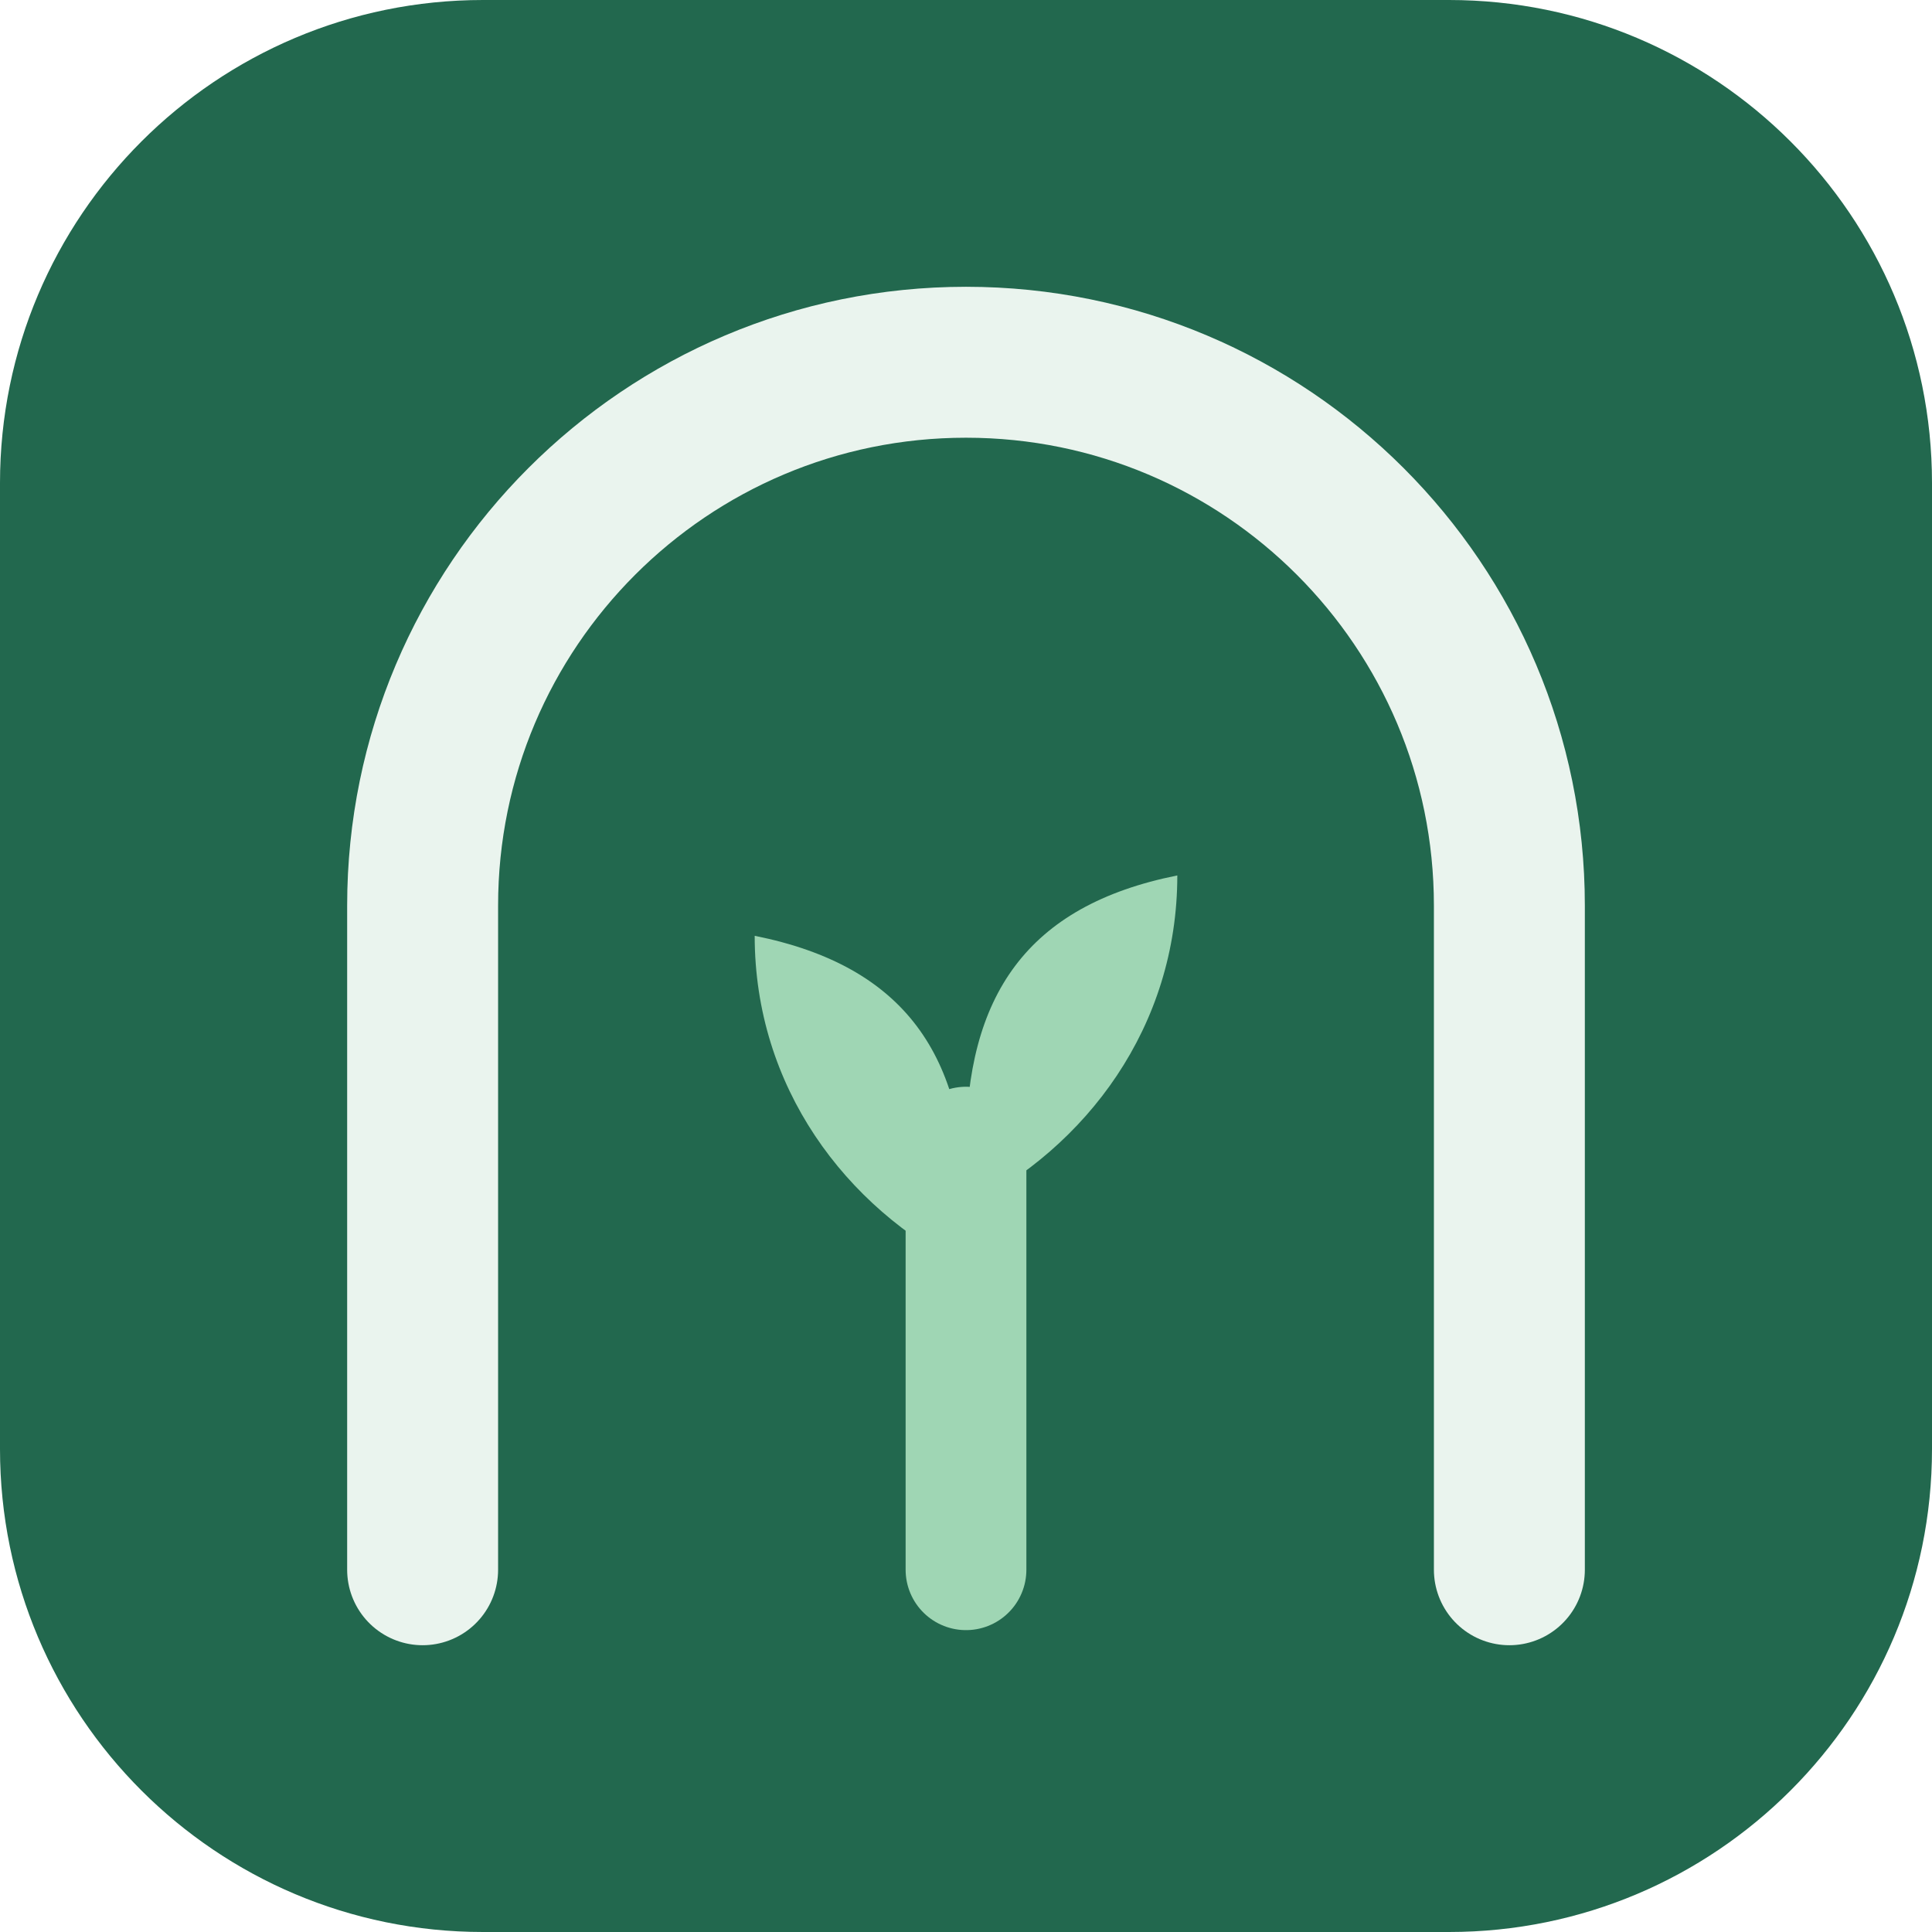
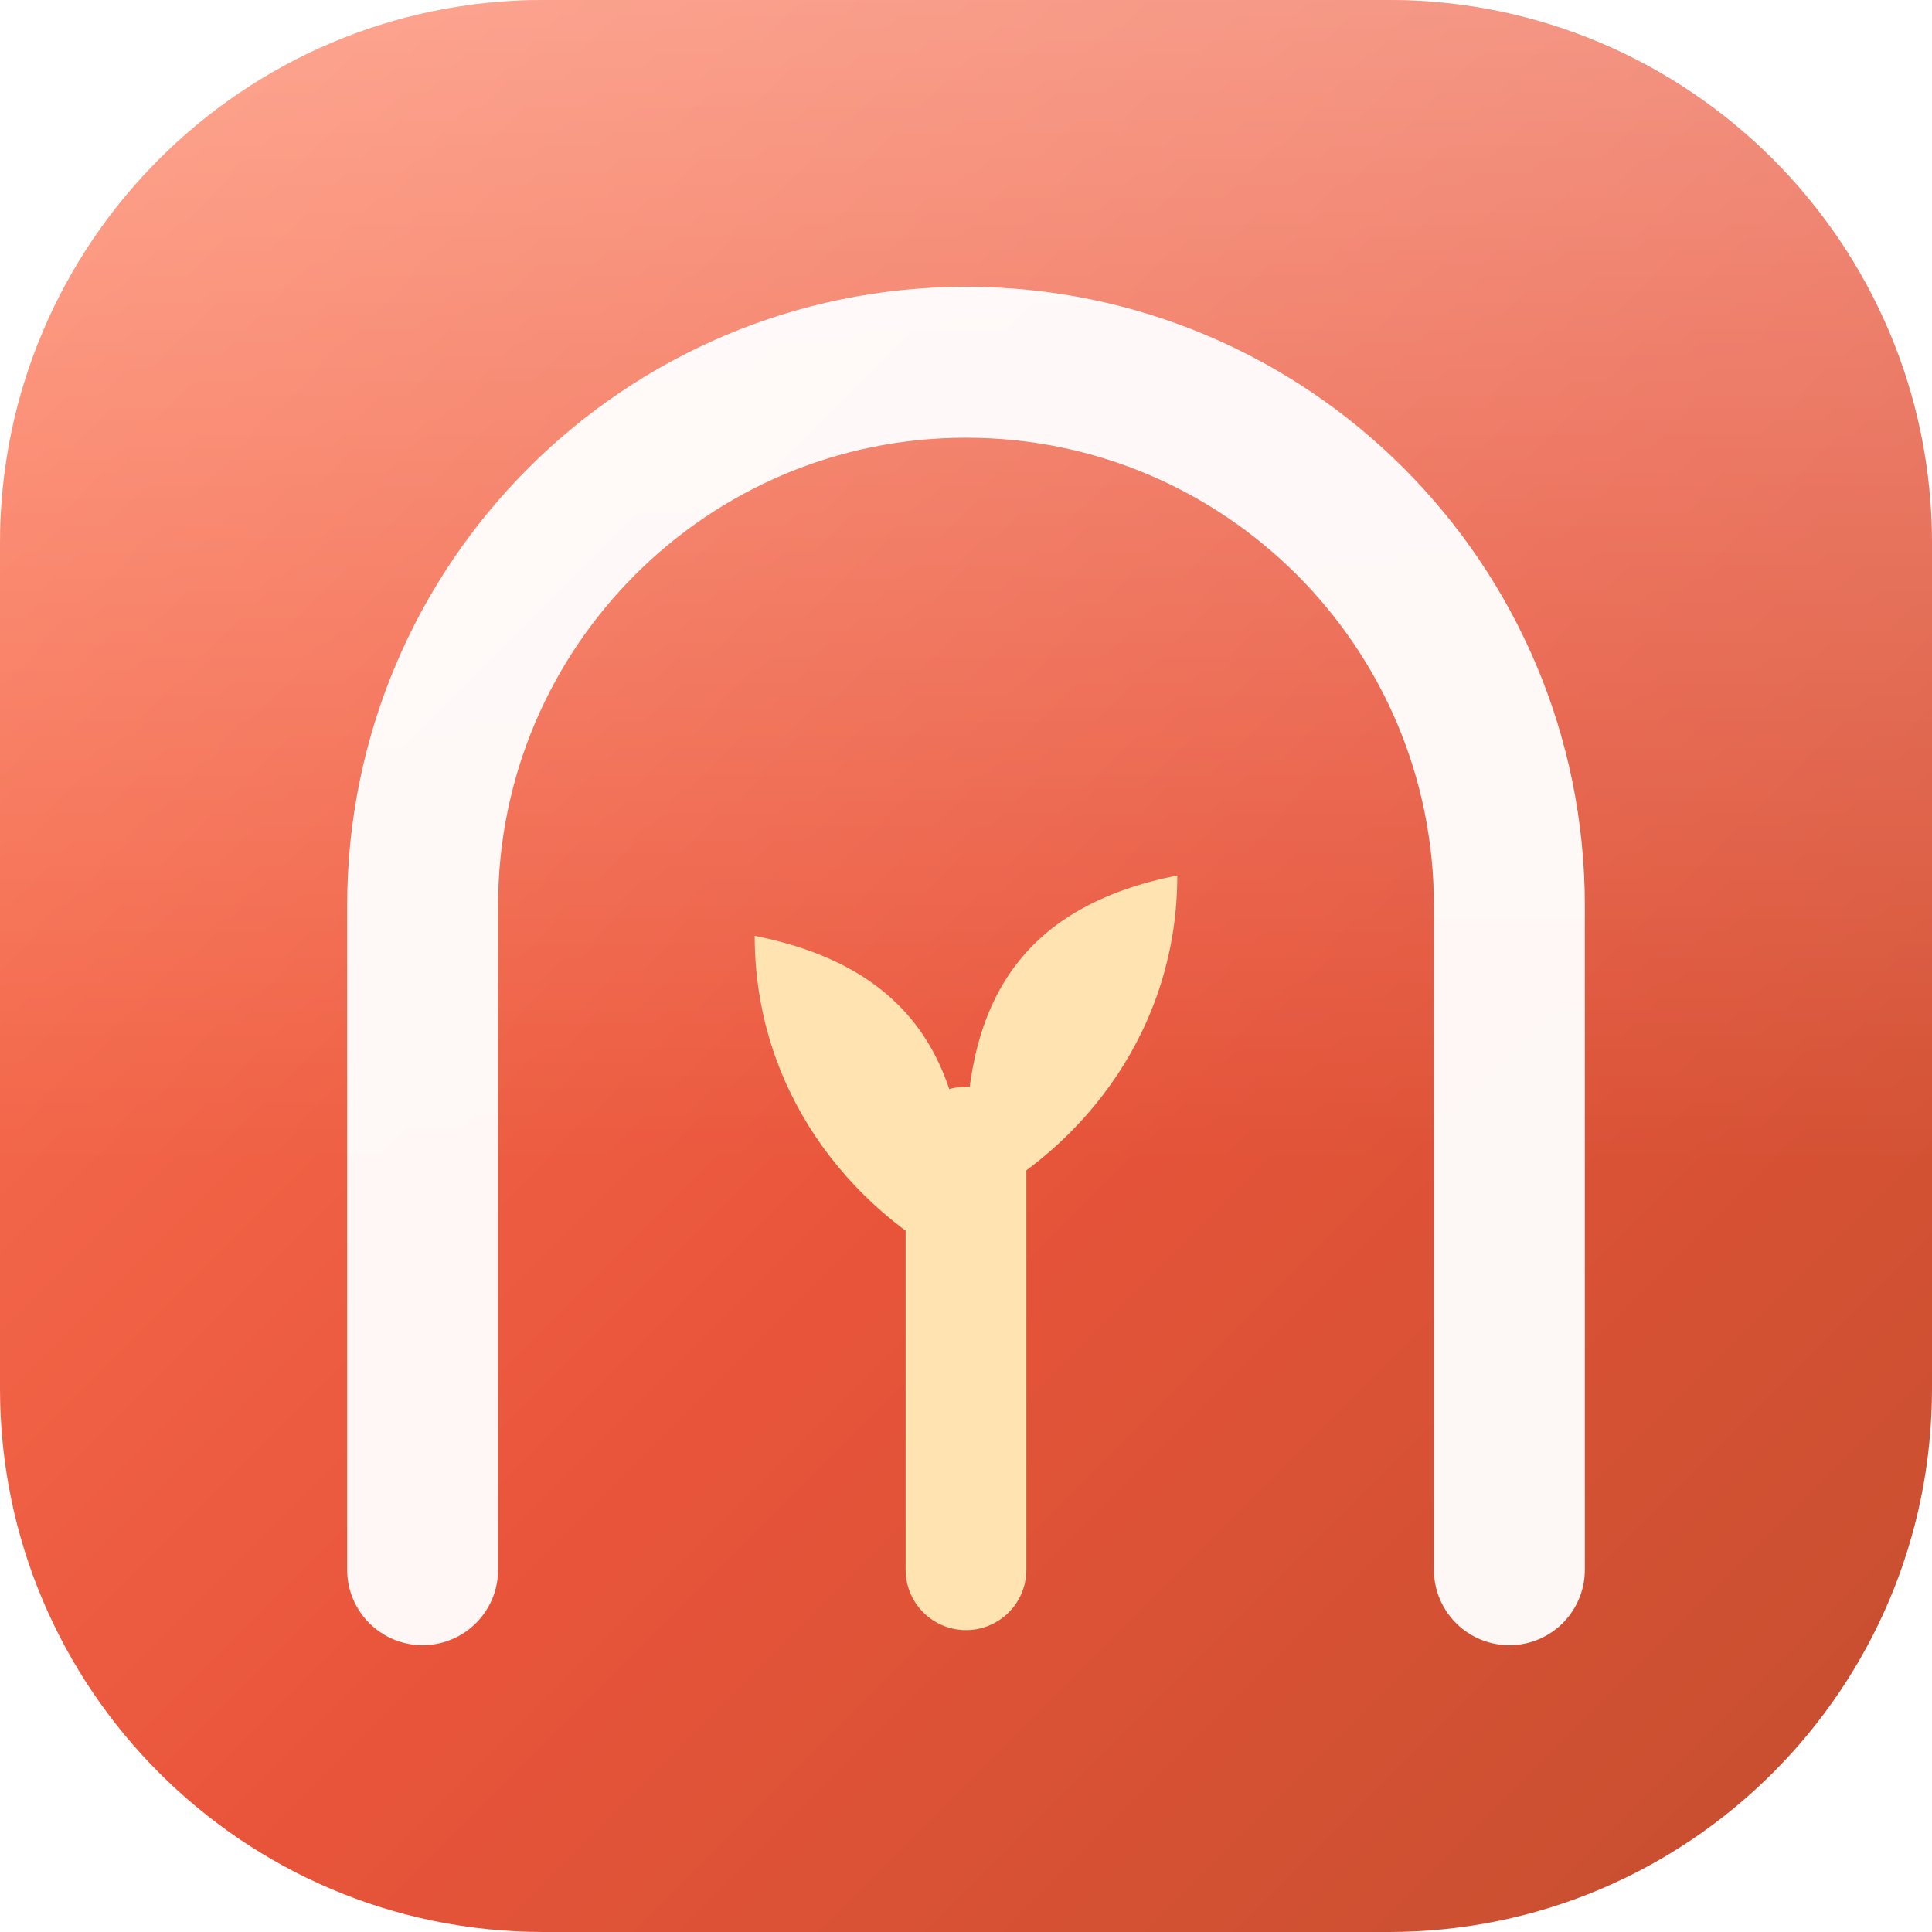
<svg xmlns="http://www.w3.org/2000/svg" viewBox="0 0 64 64">
-   <rect width="64" height="64" rx="16" fill="#22684E" />
-   <path d="M14 52 V30 a18 18 0 0 1 36 0 V52" fill="none" stroke="#EAF4EE" stroke-width="5" stroke-linecap="round" />
-   <path d="M32 52 V38" stroke="#9FD6B4" stroke-width="4" stroke-linecap="round" />
-   <path d="M32 42 C28 40 25 36 25 31 C30 32 32 35 32 40 Z" fill="#9FD6B4" />
-   <path d="M32 40 C36 38 39 34 39 29 C34 30 32 33 32 38 Z" fill="#9FD6B4" />
+   <defs>
+     <linearGradient id="rq-bg" x1="0" y1="0" x2="1" y2="1">
+       <stop offset="0" stop-color="#FF7A59" />
+       <stop offset="0.55" stop-color="#E8543A" />
+       <stop offset="1" stop-color="#C24E2E" />
+     </linearGradient>
+     <linearGradient id="rq-shine" x1="0" y1="0" x2="0" y2="1">
+       <stop offset="0" stop-color="#FFFFFF" stop-opacity="0.35" />
+       <stop offset="0.6" stop-color="#FFFFFF" stop-opacity="0" />
+     </linearGradient>
+   </defs>
+   <rect width="64" height="64" rx="18" fill="url(#rq-bg)" />
+   <rect width="64" height="64" rx="18" fill="url(#rq-shine)" />
+   <path d="M14 52 V30 a18 18 0 0 1 36 0 V52" fill="none" stroke="rgba(255,255,255,0.95)" stroke-width="5" stroke-linecap="round" />
+   <path d="M32 52 V38" stroke="#FFE3B0" stroke-width="4" stroke-linecap="round" />
+   <path d="M32 42 C28 40 25 36 25 31 C30 32 32 35 32 40 Z" fill="#FFE3B0" />
+   <path d="M32 40 C36 38 39 34 39 29 C34 30 32 33 32 38 Z" fill="#FFE3B0" />
</svg>
